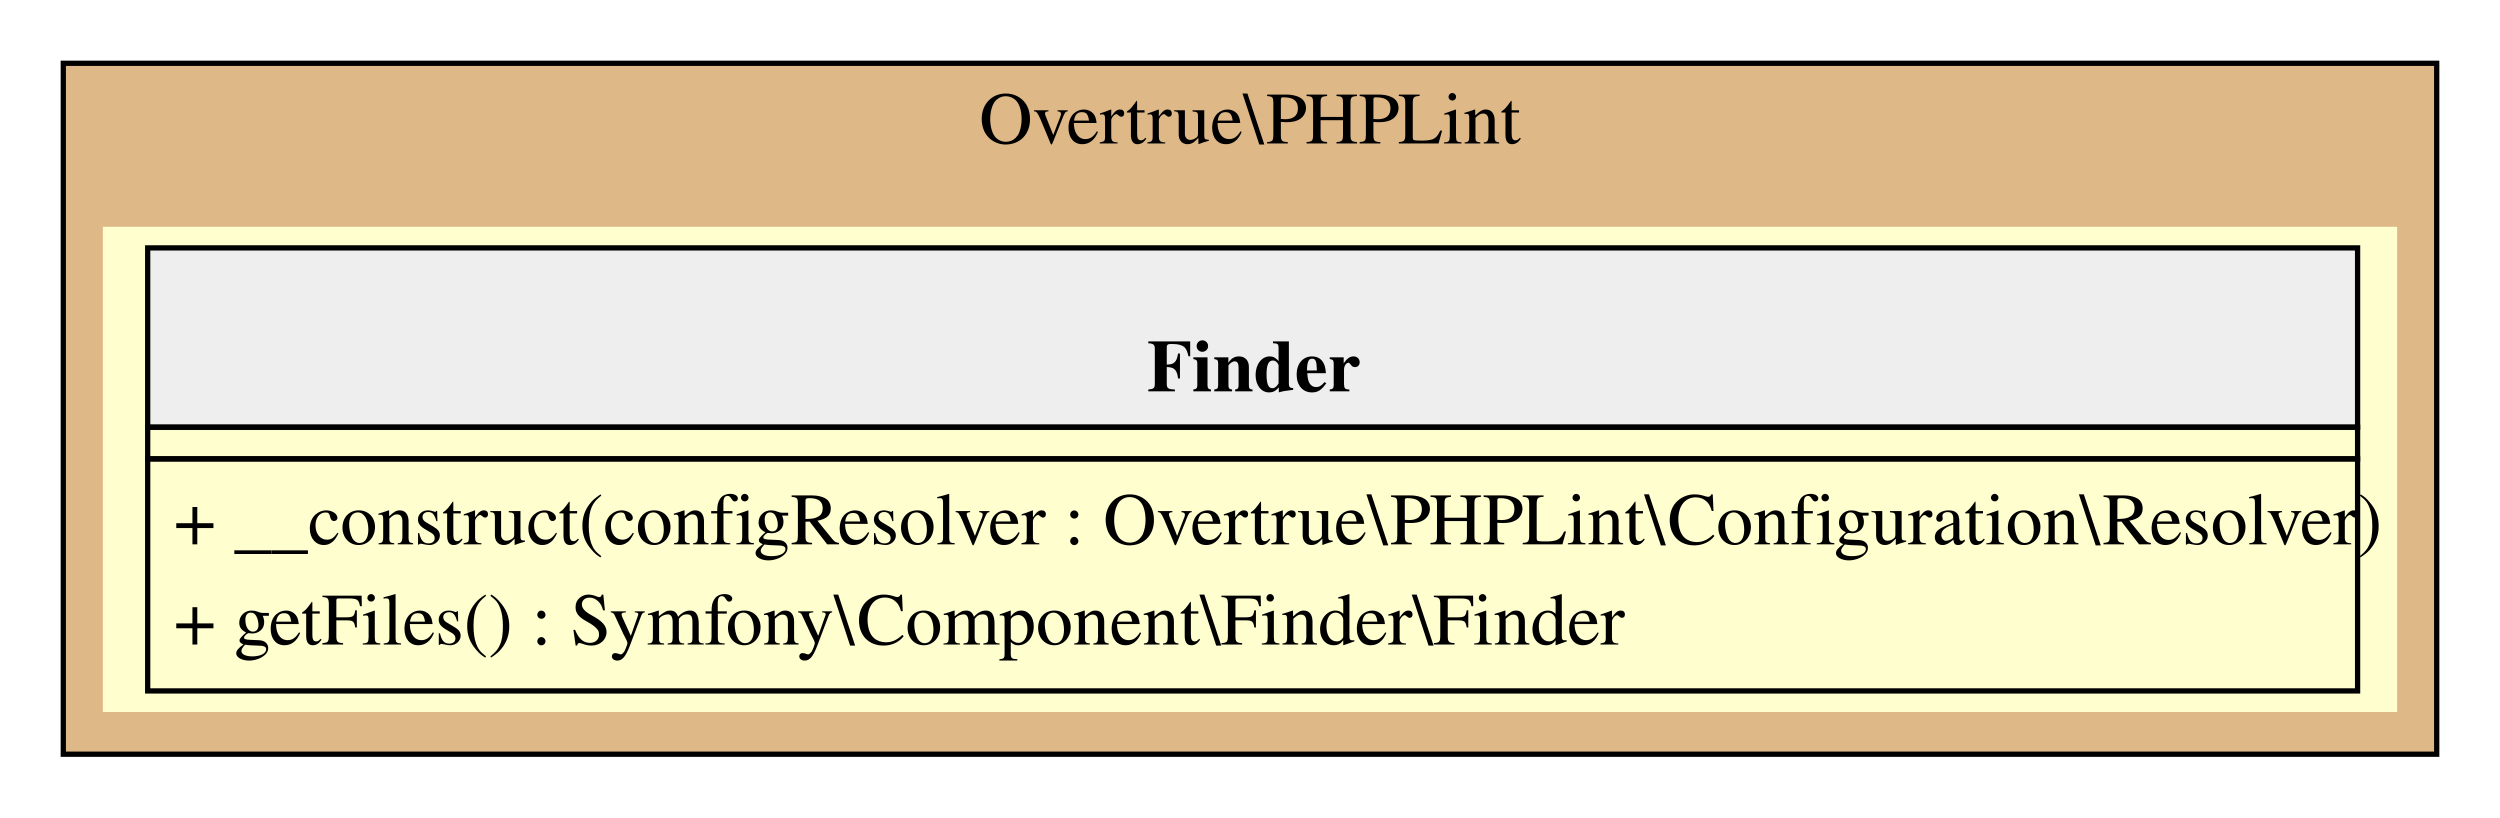
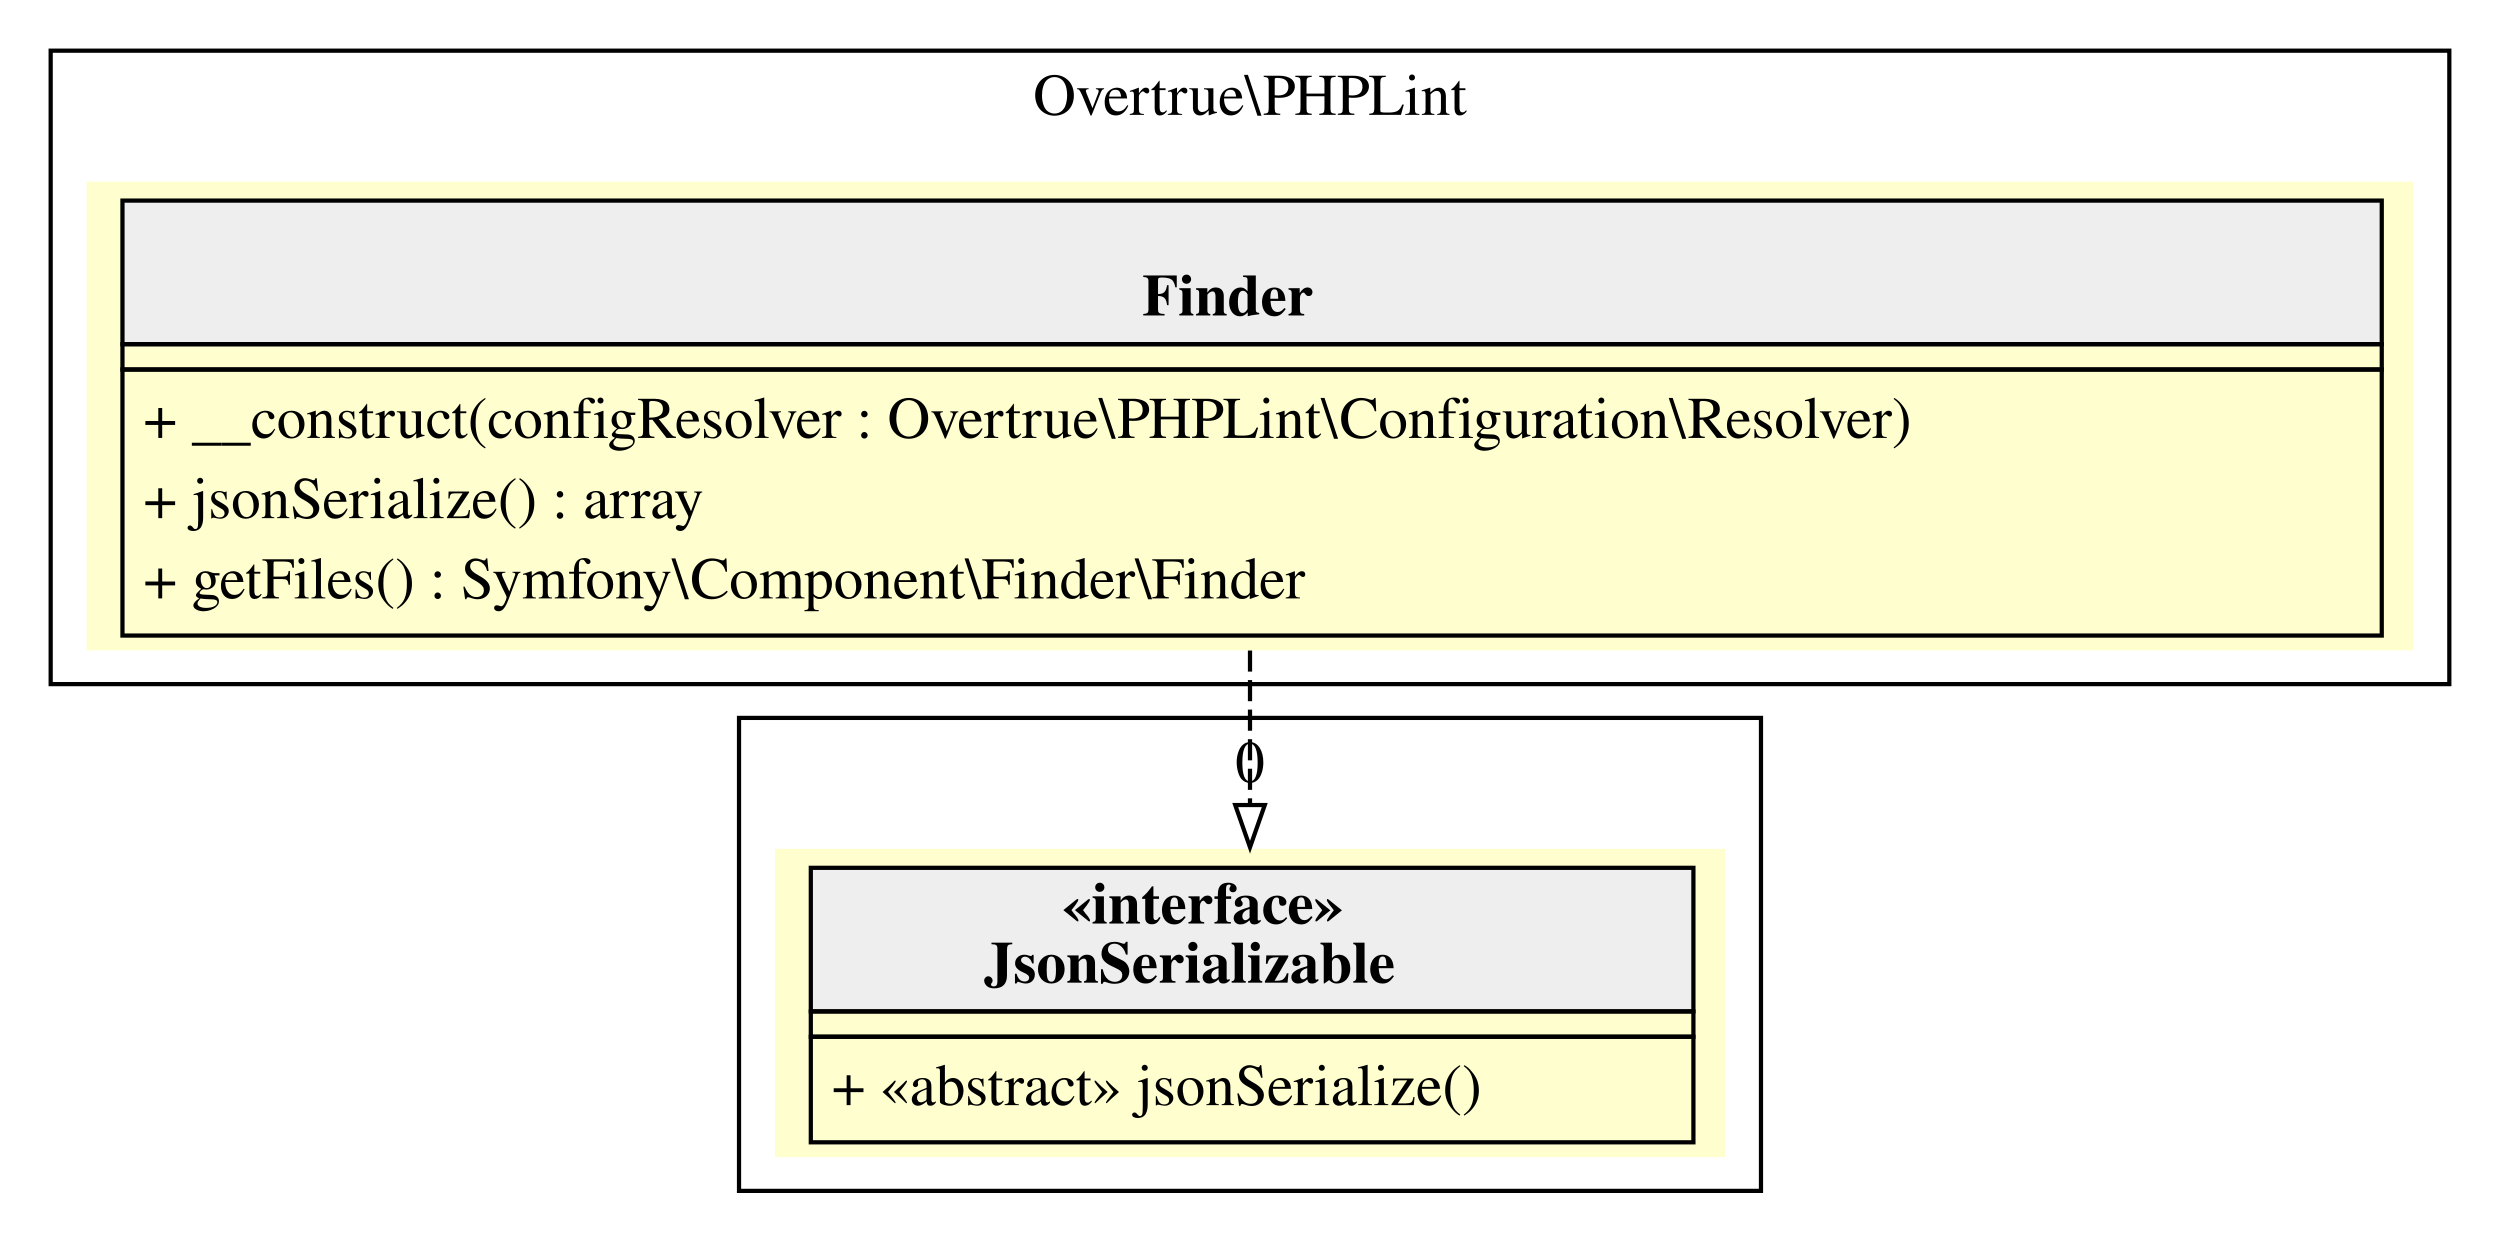
- <svg xmlns="http://www.w3.org/2000/svg" width="474pt" height="155pt" viewBox="0.00 0.00 474.00 155.00">
-   <g id="graph0" class="graph" transform="scale(1 1) rotate(0) translate(4 151)">
+ <svg xmlns="http://www.w3.org/2000/svg" width="592pt" height="294pt" viewBox="0.00 0.00 592.00 294.00">
+   <g id="graph0" class="graph" transform="scale(1 1) rotate(0) translate(4 290)">
    <g id="clust1" class="cluster">
-       <polygon fill="#deb887" stroke="#000000" points="8,-8 8,-139 458,-139 458,-8 8,-8" />
-       <text text-anchor="middle" x="233" y="-123.8" font-family="Times,serif" font-size="14.00" fill="#000000">Overtrue\PHPLint</text>
+       <polygon fill="transparent" stroke="black" points="8,-128 8,-278 576,-278 576,-128 8,-128" />
+       <text text-anchor="middle" x="292" y="-262.8" font-family="Times,serif" font-size="14.00">Overtrue\PHPLint</text>
+     </g>
+     <g id="clust2" class="cluster">
+       <polygon fill="transparent" stroke="black" points="171,-8 171,-120 413,-120 413,-8 171,-8" />
+       <text text-anchor="middle" x="292" y="-104.8" font-family="Times,serif" font-size="14.00">0</text>
    </g>
    <g id="node1" class="node">
-       <polygon fill="#fefece" stroke="transparent" points="450.5,-108 15.5,-108 15.5,-16 450.5,-16 450.5,-108" />
-       <polygon fill="#eeeeee" stroke="transparent" points="24,-70 24,-104 443,-104 443,-70 24,-70" />
-       <polygon fill="none" stroke="#000000" points="24,-70 24,-104 443,-104 443,-70 24,-70" />
-       <text text-anchor="start" x="213.5" y="-76.8" font-family="Times,serif" font-weight="bold" font-size="14.00" fill="#000000">Finder</text>
-       <polygon fill="none" stroke="#000000" points="24,-64 24,-70 443,-70 443,-64 24,-64" />
-       <polygon fill="none" stroke="#000000" points="24,-20 24,-64 443,-64 443,-20 24,-20" />
-       <text text-anchor="start" x="29" y="-47.8" font-family="Times,serif" font-size="14.00" fill="#000000">+ __construct(configResolver : Overtrue\PHPLint\Configuration\Resolver)</text>
-       <text text-anchor="start" x="29" y="-28.8" font-family="Times,serif" font-size="14.00" fill="#000000">+ getFiles() : Symfony\Component\Finder\Finder</text>
+       <polygon fill="#fefece" stroke="transparent" points="567.5,-247 16.5,-247 16.5,-136 567.5,-136 567.5,-247" />
+       <polygon fill="#eeeeee" stroke="transparent" points="25,-208.5 25,-242.5 560,-242.5 560,-208.5 25,-208.5" />
+       <polygon fill="none" stroke="black" points="25,-208.5 25,-242.5 560,-242.5 560,-208.5 25,-208.5" />
+       <text text-anchor="start" x="266.5" y="-215.3" font-family="Times,serif" font-weight="bold" font-size="14.00">Finder</text>
+       <polygon fill="none" stroke="black" points="25,-202.5 25,-208.5 560,-208.5 560,-202.5 25,-202.5" />
+       <polygon fill="none" stroke="black" points="25,-139.5 25,-202.5 560,-202.5 560,-139.5 25,-139.5" />
+       <text text-anchor="start" x="30" y="-186.3" font-family="Times,serif" font-size="14.00">+ __construct(configResolver : Overtrue\PHPLint\Configuration\Resolver)</text>
+       <text text-anchor="start" x="30" y="-167.3" font-family="Times,serif" font-size="14.00">+ jsonSerialize() : array</text>
+       <text text-anchor="start" x="30" y="-148.3" font-family="Times,serif" font-size="14.00">+ getFiles() : Symfony\Component\Finder\Finder</text>
+     </g>
+     <g id="node2" class="node">
+       <polygon fill="#fefece" stroke="transparent" points="404.5,-89 179.5,-89 179.5,-16 404.5,-16 404.5,-89" />
+       <polygon fill="#eeeeee" stroke="transparent" points="188,-50.5 188,-84.5 397,-84.5 397,-50.5 188,-50.5" />
+       <polygon fill="none" stroke="black" points="188,-50.5 188,-84.5 397,-84.5 397,-50.5 188,-50.5" />
+       <text text-anchor="start" x="247.5" y="-71.3" font-family="Times,serif" font-weight="bold" font-size="14.00">«interface»</text>
+       <text text-anchor="start" x="229" y="-57.3" font-family="Times,serif" font-weight="bold" font-size="14.00">JsonSerializable</text>
+       <polygon fill="none" stroke="black" points="188,-44.5 188,-50.5 397,-50.5 397,-44.5 188,-44.5" />
+       <polygon fill="none" stroke="black" points="188,-19.5 188,-44.5 397,-44.5 397,-19.5 188,-19.5" />
+       <text text-anchor="start" x="193" y="-28.3" font-family="Times,serif" font-size="14.00">+ «abstract» jsonSerialize()</text>
+     </g>
+     <g id="edge1" class="edge">
+       <path fill="none" stroke="black" stroke-dasharray="5,2" d="M292,-135.96C292,-123.84 292,-111.11 292,-99.38" />
+       <polygon fill="none" stroke="black" points="295.5,-99.37 292,-89.37 288.5,-99.37 295.5,-99.37" />
    </g>
  </g>
</svg>
